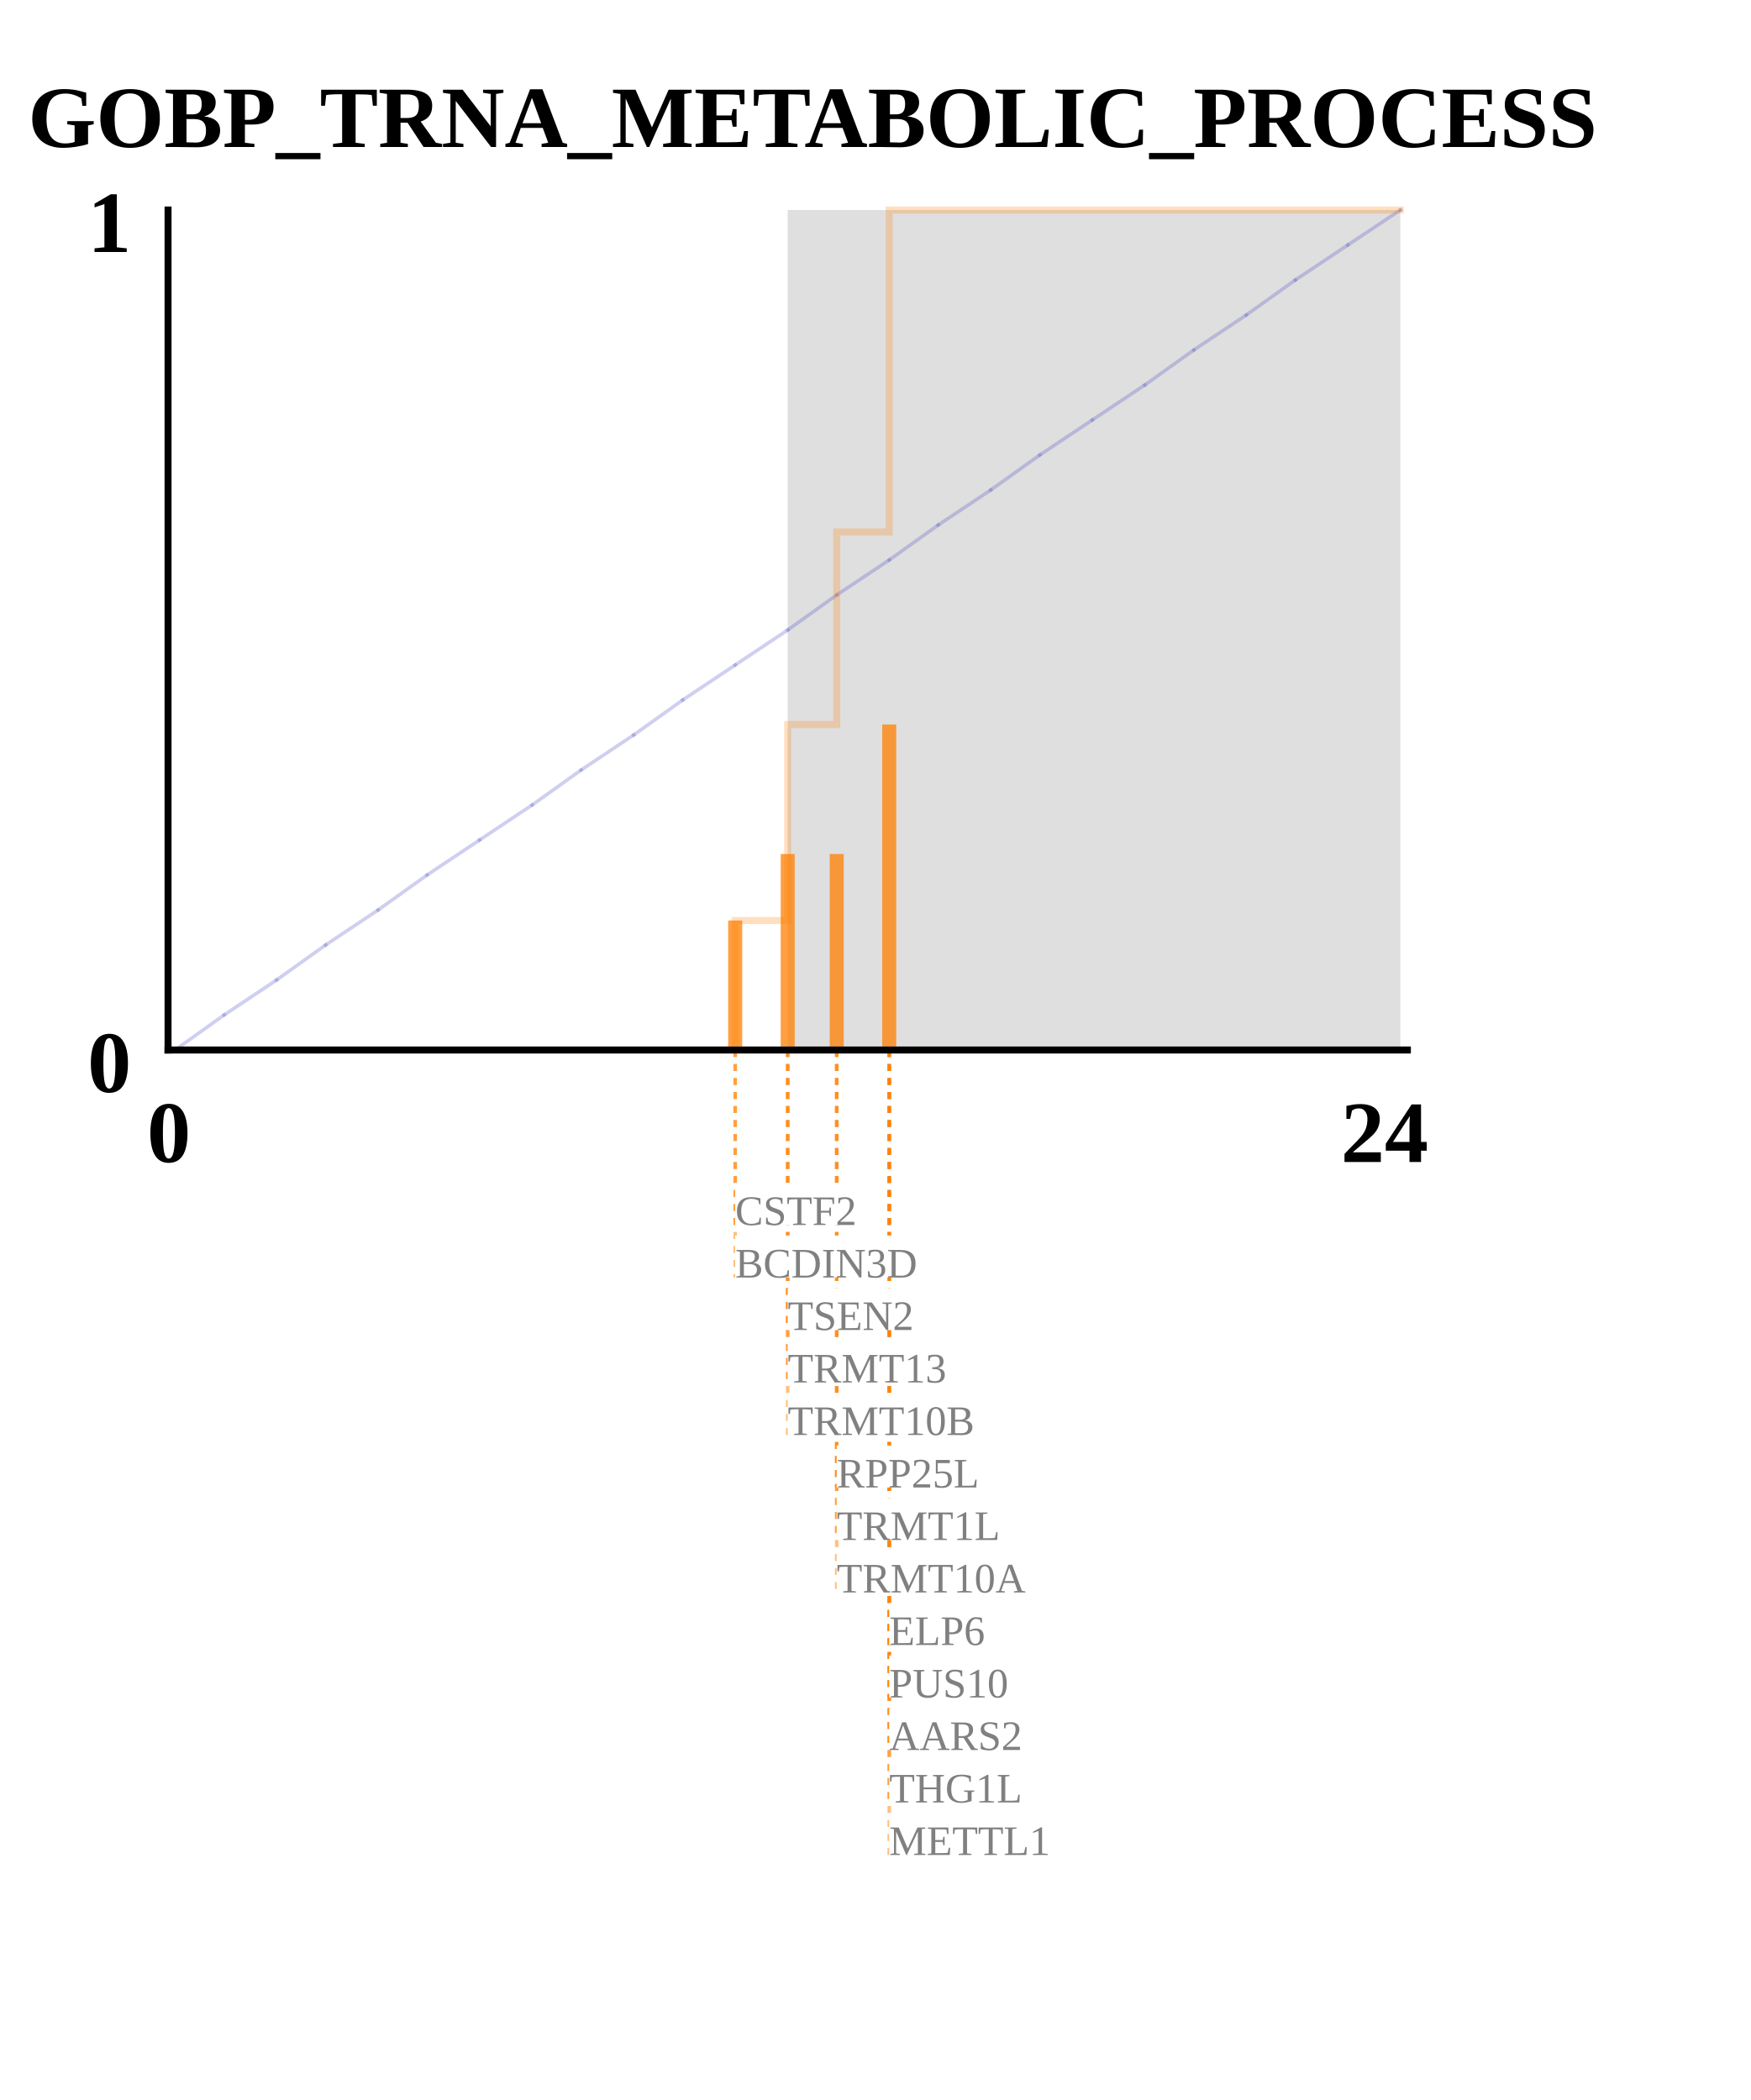
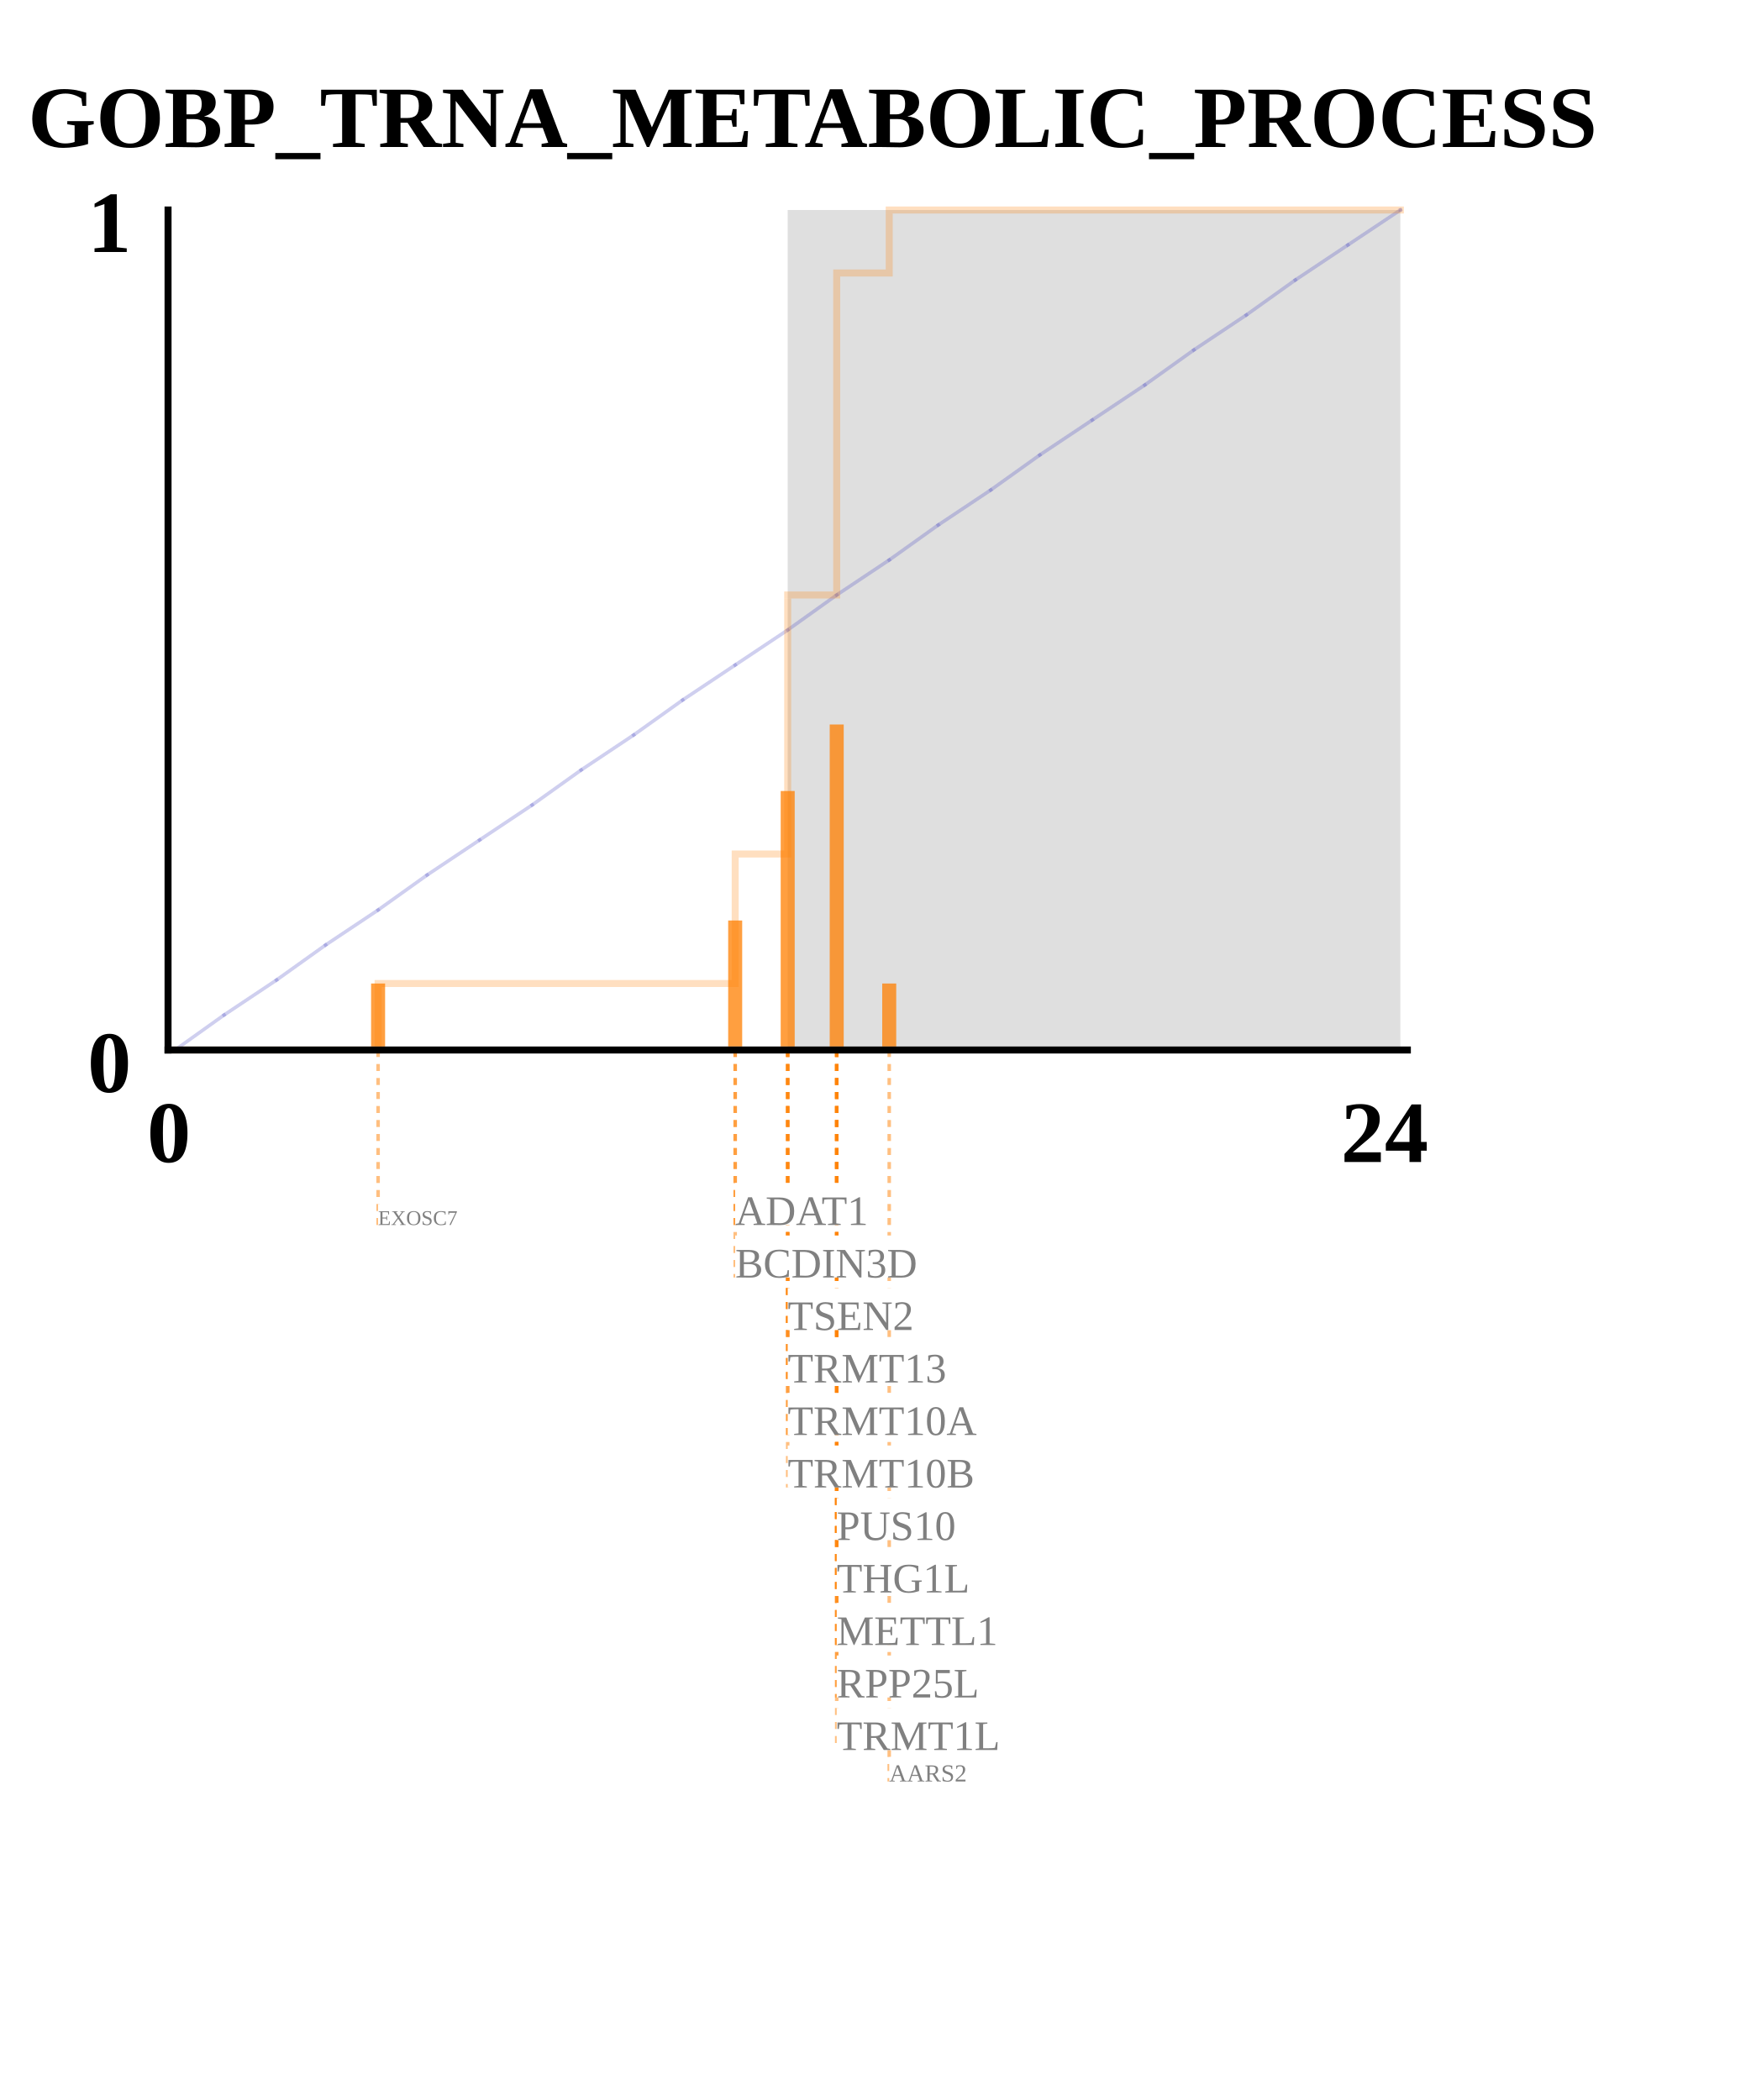
<svg xmlns="http://www.w3.org/2000/svg" height="158.75mm" version="1.1" viewBox="0 0 500 600" width="132.292mm" x="0mm" y="0mm">
  <rect height="1200" style="fill:rgb(255,255,255);stroke:none;" width="1000" x="0" y="0" />
  <rect height="240" style="fill:rgb(191,191,191);fill-opacity:0.498;stroke:none;" width="175" x="225" y="60" />
  <line style="fill:none;stroke:rgb(63,63,191);stroke-opacity:0.247;stroke-miterlimit:10;stroke-linecap:square;" x1="50" x2="50" y1="300" y2="300" />
  <line style="fill:none;stroke:rgb(63,63,191);stroke-opacity:0.247;stroke-miterlimit:10;stroke-linecap:square;" x1="50" x2="64" y1="300" y2="290" />
  <line style="fill:none;stroke:rgb(63,63,191);stroke-opacity:0.247;stroke-miterlimit:10;stroke-linecap:square;" x1="64" x2="79" y1="290" y2="280" />
  <line style="fill:none;stroke:rgb(63,63,191);stroke-opacity:0.247;stroke-miterlimit:10;stroke-linecap:square;" x1="79" x2="93" y1="280" y2="270" />
  <line style="fill:none;stroke:rgb(63,63,191);stroke-opacity:0.247;stroke-miterlimit:10;stroke-linecap:square;" x1="93" x2="108" y1="270" y2="260" />
  <line style="fill:none;stroke:rgb(63,63,191);stroke-opacity:0.247;stroke-miterlimit:10;stroke-linecap:square;" x1="108" x2="122" y1="260" y2="250" />
  <line style="fill:none;stroke:rgb(63,63,191);stroke-opacity:0.247;stroke-miterlimit:10;stroke-linecap:square;" x1="122" x2="137" y1="250" y2="240" />
  <line style="fill:none;stroke:rgb(63,63,191);stroke-opacity:0.247;stroke-miterlimit:10;stroke-linecap:square;" x1="137" x2="152" y1="240" y2="230" />
  <line style="fill:none;stroke:rgb(63,63,191);stroke-opacity:0.247;stroke-miterlimit:10;stroke-linecap:square;" x1="152" x2="166" y1="230" y2="220" />
  <line style="fill:none;stroke:rgb(63,63,191);stroke-opacity:0.247;stroke-miterlimit:10;stroke-linecap:square;" x1="166" x2="181" y1="220" y2="210" />
  <line style="fill:none;stroke:rgb(63,63,191);stroke-opacity:0.247;stroke-miterlimit:10;stroke-linecap:square;" x1="181" x2="195" y1="210" y2="200" />
  <line style="fill:none;stroke:rgb(63,63,191);stroke-opacity:0.247;stroke-miterlimit:10;stroke-linecap:square;" x1="195" x2="210" y1="200" y2="190" />
  <line style="fill:none;stroke:rgb(63,63,191);stroke-opacity:0.247;stroke-miterlimit:10;stroke-linecap:square;" x1="210" x2="225" y1="190" y2="180" />
  <line style="fill:none;stroke:rgb(63,63,191);stroke-opacity:0.247;stroke-miterlimit:10;stroke-linecap:square;" x1="225" x2="239" y1="180" y2="170" />
  <line style="fill:none;stroke:rgb(63,63,191);stroke-opacity:0.247;stroke-miterlimit:10;stroke-linecap:square;" x1="239" x2="254" y1="170" y2="160" />
  <line style="fill:none;stroke:rgb(63,63,191);stroke-opacity:0.247;stroke-miterlimit:10;stroke-linecap:square;" x1="254" x2="268" y1="160" y2="150" />
  <line style="fill:none;stroke:rgb(63,63,191);stroke-opacity:0.247;stroke-miterlimit:10;stroke-linecap:square;" x1="268" x2="283" y1="150" y2="140" />
  <line style="fill:none;stroke:rgb(63,63,191);stroke-opacity:0.247;stroke-miterlimit:10;stroke-linecap:square;" x1="283" x2="297" y1="140" y2="130" />
  <line style="fill:none;stroke:rgb(63,63,191);stroke-opacity:0.247;stroke-miterlimit:10;stroke-linecap:square;" x1="297" x2="312" y1="130" y2="120" />
  <line style="fill:none;stroke:rgb(63,63,191);stroke-opacity:0.247;stroke-miterlimit:10;stroke-linecap:square;" x1="312" x2="327" y1="120" y2="110" />
  <line style="fill:none;stroke:rgb(63,63,191);stroke-opacity:0.247;stroke-miterlimit:10;stroke-linecap:square;" x1="327" x2="341" y1="110" y2="100" />
  <line style="fill:none;stroke:rgb(63,63,191);stroke-opacity:0.247;stroke-miterlimit:10;stroke-linecap:square;" x1="341" x2="356" y1="100" y2="90" />
  <line style="fill:none;stroke:rgb(63,63,191);stroke-opacity:0.247;stroke-miterlimit:10;stroke-linecap:square;" x1="356" x2="370" y1="90" y2="80" />
  <line style="fill:none;stroke:rgb(63,63,191);stroke-opacity:0.247;stroke-miterlimit:10;stroke-linecap:square;" x1="370" x2="385" y1="80" y2="70" />
  <line style="fill:none;stroke:rgb(63,63,191);stroke-opacity:0.247;stroke-miterlimit:10;stroke-linecap:square;" x1="385" x2="400" y1="70" y2="60" />
  <line style="fill:none;stroke:rgb(63,63,191);stroke-opacity:0.247;stroke-miterlimit:10;stroke-linecap:square;" x1="400" x2="400" y1="60" y2="60" />
+   <rect height="18" style="fill:rgb(255,127,0);fill-opacity:0.749;stroke:none;" width="4" x="106" y="281" />
+   <line style="fill:none;stroke:rgb(255,127,0);stroke-opacity:0.247;stroke-width:2;stroke-miterlimit:10;stroke-linecap:square;" x1="50" x2="108" y1="300" y2="300" />
+   <line style="fill:none;stroke:rgb(255,127,0);stroke-opacity:0.247;stroke-width:2;stroke-miterlimit:10;stroke-linecap:square;" x1="108" x2="108" y1="298" y2="283" />
  <rect height="36" style="fill:rgb(255,127,0);fill-opacity:0.749;stroke:none;" width="4" x="208" y="263" />
-   <line style="fill:none;stroke:rgb(255,127,0);stroke-opacity:0.247;stroke-width:2;stroke-miterlimit:10;stroke-linecap:square;" x1="50" x2="210" y1="300" y2="300" />
-   <line style="fill:none;stroke:rgb(255,127,0);stroke-opacity:0.247;stroke-width:2;stroke-miterlimit:10;stroke-linecap:square;" x1="210" x2="210" y1="298" y2="265" />
-   <rect height="55" style="fill:rgb(255,127,0);fill-opacity:0.749;stroke:none;" width="4" x="223" y="244" />
-   <line style="fill:none;stroke:rgb(255,127,0);stroke-opacity:0.247;stroke-width:2;stroke-miterlimit:10;stroke-linecap:square;" x1="210" x2="225" y1="263" y2="263" />
-   <line style="fill:none;stroke:rgb(255,127,0);stroke-opacity:0.247;stroke-width:2;stroke-miterlimit:10;stroke-linecap:square;" x1="225" x2="225" y1="261" y2="209" />
-   <rect height="55" style="fill:rgb(255,127,0);fill-opacity:0.749;stroke:none;" width="4" x="237" y="244" />
-   <line style="fill:none;stroke:rgb(255,127,0);stroke-opacity:0.247;stroke-width:2;stroke-miterlimit:10;stroke-linecap:square;" x1="225" x2="239" y1="207" y2="207" />
-   <line style="fill:none;stroke:rgb(255,127,0);stroke-opacity:0.247;stroke-width:2;stroke-miterlimit:10;stroke-linecap:square;" x1="239" x2="239" y1="205" y2="154" />
-   <rect height="92" style="fill:rgb(255,127,0);fill-opacity:0.749;stroke:none;" width="4" x="252" y="207" />
-   <line style="fill:none;stroke:rgb(255,127,0);stroke-opacity:0.247;stroke-width:2;stroke-miterlimit:10;stroke-linecap:square;" x1="239" x2="254" y1="152" y2="152" />
-   <line style="fill:none;stroke:rgb(255,127,0);stroke-opacity:0.247;stroke-width:2;stroke-miterlimit:10;stroke-linecap:square;" x1="254" x2="254" y1="150" y2="62" />
+   <line style="fill:none;stroke:rgb(255,127,0);stroke-opacity:0.247;stroke-width:2;stroke-miterlimit:10;stroke-linecap:square;" x1="108" x2="210" y1="281" y2="281" />
+   <line style="fill:none;stroke:rgb(255,127,0);stroke-opacity:0.247;stroke-width:2;stroke-miterlimit:10;stroke-linecap:square;" x1="210" x2="210" y1="279" y2="246" />
+   <rect height="73" style="fill:rgb(255,127,0);fill-opacity:0.749;stroke:none;" width="4" x="223" y="226" />
+   <line style="fill:none;stroke:rgb(255,127,0);stroke-opacity:0.247;stroke-width:2;stroke-miterlimit:10;stroke-linecap:square;" x1="210" x2="225" y1="244" y2="244" />
+   <line style="fill:none;stroke:rgb(255,127,0);stroke-opacity:0.247;stroke-width:2;stroke-miterlimit:10;stroke-linecap:square;" x1="225" x2="225" y1="242" y2="172" />
+   <rect height="92" style="fill:rgb(255,127,0);fill-opacity:0.749;stroke:none;" width="4" x="237" y="207" />
+   <line style="fill:none;stroke:rgb(255,127,0);stroke-opacity:0.247;stroke-width:2;stroke-miterlimit:10;stroke-linecap:square;" x1="225" x2="239" y1="170" y2="170" />
+   <line style="fill:none;stroke:rgb(255,127,0);stroke-opacity:0.247;stroke-width:2;stroke-miterlimit:10;stroke-linecap:square;" x1="239" x2="239" y1="168" y2="80" />
+   <rect height="18" style="fill:rgb(255,127,0);fill-opacity:0.749;stroke:none;" width="4" x="252" y="281" />
+   <line style="fill:none;stroke:rgb(255,127,0);stroke-opacity:0.247;stroke-width:2;stroke-miterlimit:10;stroke-linecap:square;" x1="239" x2="254" y1="78" y2="78" />
+   <line style="fill:none;stroke:rgb(255,127,0);stroke-opacity:0.247;stroke-width:2;stroke-miterlimit:10;stroke-linecap:square;" x1="254" x2="254" y1="76" y2="62" />
  <line style="fill:none;stroke:rgb(255,127,0);stroke-opacity:0.247;stroke-width:2;stroke-miterlimit:10;stroke-linecap:square;" x1="254" x2="400" y1="60" y2="60" />
+   <line style="fill:none;stroke:rgb(255,127,0);stroke-opacity:0.498;stroke-miterlimit:2;stroke-dasharray:2;" x1="108" x2="108" y1="300" y2="350" />
  <line style="fill:none;stroke:rgb(255,127,0);stroke-opacity:0.498;stroke-miterlimit:2;stroke-dasharray:2;" x1="210" x2="210" y1="300" y2="350" />
  <line style="fill:none;stroke:rgb(255,127,0);stroke-opacity:0.498;stroke-miterlimit:2;stroke-dasharray:2;" x1="210" x2="210" y1="300" y2="365" />
  <line style="fill:none;stroke:rgb(255,127,0);stroke-opacity:0.498;stroke-miterlimit:2;stroke-dasharray:2;" x1="225" x2="225" y1="300" y2="380" />
  <line style="fill:none;stroke:rgb(255,127,0);stroke-opacity:0.498;stroke-miterlimit:2;stroke-dasharray:2;" x1="225" x2="225" y1="300" y2="395" />
  <line style="fill:none;stroke:rgb(255,127,0);stroke-opacity:0.498;stroke-miterlimit:2;stroke-dasharray:2;" x1="225" x2="225" y1="300" y2="410" />
-   <line style="fill:none;stroke:rgb(255,127,0);stroke-opacity:0.498;stroke-miterlimit:2;stroke-dasharray:2;" x1="239" x2="239" y1="300" y2="425" />
+   <line style="fill:none;stroke:rgb(255,127,0);stroke-opacity:0.498;stroke-miterlimit:2;stroke-dasharray:2;" x1="225" x2="225" y1="300" y2="425" />
  <line style="fill:none;stroke:rgb(255,127,0);stroke-opacity:0.498;stroke-miterlimit:2;stroke-dasharray:2;" x1="239" x2="239" y1="300" y2="440" />
  <line style="fill:none;stroke:rgb(255,127,0);stroke-opacity:0.498;stroke-miterlimit:2;stroke-dasharray:2;" x1="239" x2="239" y1="300" y2="455" />
-   <line style="fill:none;stroke:rgb(255,127,0);stroke-opacity:0.498;stroke-miterlimit:2;stroke-dasharray:2;" x1="254" x2="254" y1="300" y2="470" />
-   <line style="fill:none;stroke:rgb(255,127,0);stroke-opacity:0.498;stroke-miterlimit:2;stroke-dasharray:2;" x1="254" x2="254" y1="300" y2="485" />
-   <line style="fill:none;stroke:rgb(255,127,0);stroke-opacity:0.498;stroke-miterlimit:2;stroke-dasharray:2;" x1="254" x2="254" y1="300" y2="500" />
-   <line style="fill:none;stroke:rgb(255,127,0);stroke-opacity:0.498;stroke-miterlimit:2;stroke-dasharray:2;" x1="254" x2="254" y1="300" y2="515" />
-   <line style="fill:none;stroke:rgb(255,127,0);stroke-opacity:0.498;stroke-miterlimit:2;stroke-dasharray:2;" x1="254" x2="254" y1="300" y2="530" />
+   <line style="fill:none;stroke:rgb(255,127,0);stroke-opacity:0.498;stroke-miterlimit:2;stroke-dasharray:2;" x1="239" x2="239" y1="300" y2="470" />
+   <line style="fill:none;stroke:rgb(255,127,0);stroke-opacity:0.498;stroke-miterlimit:2;stroke-dasharray:2;" x1="239" x2="239" y1="300" y2="485" />
+   <line style="fill:none;stroke:rgb(255,127,0);stroke-opacity:0.498;stroke-miterlimit:2;stroke-dasharray:2;" x1="239" x2="239" y1="300" y2="500" />
+   <line style="fill:none;stroke:rgb(255,127,0);stroke-opacity:0.498;stroke-miterlimit:2;stroke-dasharray:2;" x1="254" x2="254" y1="300" y2="509" />
  <line style="fill:none;stroke:rgb(0,0,0);stroke-width:2;stroke-miterlimit:10;stroke-linecap:square;" x1="48" x2="48" y1="60" y2="300" />
  <line style="fill:none;stroke:rgb(0,0,0);stroke-width:2;stroke-miterlimit:10;stroke-linecap:square;" x1="48" x2="402" y1="300" y2="300" />
  <rect height="30" style="fill:rgb(255,255,255);stroke:none;" width="17" x="42" y="308" />
  <text style="fill:rgb(0,0,0);stroke:none;font-size:25px;font-weight:bold;" x="42" y="332">0</text>
  <rect height="30" style="fill:rgb(255,255,255);stroke:none;" width="34" x="383" y="308" />
  <text style="fill:rgb(0,0,0);stroke:none;font-size:25px;font-weight:bold;" x="383" y="332">24</text>
  <text style="fill:rgb(0,0,0);stroke:none;font-size:25px;font-weight:bold;" x="25" y="312">0</text>
  <text style="fill:rgb(0,0,0);stroke:none;font-size:25px;font-weight:bold;" x="25" y="72">1</text>
  <text style="fill:rgb(0,0,0);stroke:none;font-size:25px;font-weight:bold;" x="8" y="42">GOBP_TRNA_METABOLIC_PROCESS</text>
-   <rect height="12" style="fill:rgb(255,255,255);stroke:none;" width="38" x="210" y="338" />
-   <text style="fill:rgb(128,128,128);stroke:none;" x="210" y="350">CSTF2</text>
+   <rect height="6" style="fill:rgb(255,255,255);stroke:none;" width="25" x="108" y="344" />
+   <text style="fill:rgb(128,128,128);stroke:none;font-size:6px;" x="108" y="350">EXOSC7</text>
+   <rect height="12" style="fill:rgb(255,255,255);stroke:none;" width="40" x="210" y="338" />
+   <text style="fill:rgb(128,128,128);stroke:none;" x="210" y="350">ADAT1</text>
  <rect height="12" style="fill:rgb(255,255,255);stroke:none;" width="54" x="210" y="353" />
  <text style="fill:rgb(128,128,128);stroke:none;" x="210" y="365">BCDIN3D</text>
  <rect height="12" style="fill:rgb(255,255,255);stroke:none;" width="40" x="225" y="368" />
  <text style="fill:rgb(128,128,128);stroke:none;" x="225" y="380">TSEN2</text>
  <rect height="12" style="fill:rgb(255,255,255);stroke:none;" width="48" x="225" y="383" />
  <text style="fill:rgb(128,128,128);stroke:none;" x="225" y="395">TRMT13</text>
  <rect height="12" style="fill:rgb(255,255,255);stroke:none;" width="56" x="225" y="398" />
-   <text style="fill:rgb(128,128,128);stroke:none;" x="225" y="410">TRMT10B</text>
-   <rect height="12" style="fill:rgb(255,255,255);stroke:none;" width="46" x="239" y="413" />
-   <text style="fill:rgb(128,128,128);stroke:none;" x="239" y="425">RPP25L</text>
-   <rect height="12" style="fill:rgb(255,255,255);stroke:none;" width="46" x="239" y="428" />
-   <text style="fill:rgb(128,128,128);stroke:none;" x="239" y="440">TRMT1L</text>
-   <rect height="12" style="fill:rgb(255,255,255);stroke:none;" width="56" x="239" y="443" />
-   <text style="fill:rgb(128,128,128);stroke:none;" x="239" y="455">TRMT10A</text>
-   <rect height="12" style="fill:rgb(255,255,255);stroke:none;" width="30" x="254" y="458" />
-   <text style="fill:rgb(128,128,128);stroke:none;" x="254" y="470">ELP6</text>
-   <rect height="12" style="fill:rgb(255,255,255);stroke:none;" width="41" x="254" y="473" />
-   <text style="fill:rgb(128,128,128);stroke:none;" x="254" y="485">PUS10</text>
-   <rect height="12" style="fill:rgb(255,255,255);stroke:none;" width="40" x="254" y="488" />
-   <text style="fill:rgb(128,128,128);stroke:none;" x="254" y="500">AARS2</text>
-   <rect height="12" style="fill:rgb(255,255,255);stroke:none;" width="39" x="254" y="503" />
-   <text style="fill:rgb(128,128,128);stroke:none;" x="254" y="515">THG1L</text>
-   <rect height="12" style="fill:rgb(255,255,255);stroke:none;" width="46" x="254" y="518" />
-   <text style="fill:rgb(128,128,128);stroke:none;" x="254" y="530">METTL1</text>
+   <text style="fill:rgb(128,128,128);stroke:none;" x="225" y="410">TRMT10A</text>
+   <rect height="12" style="fill:rgb(255,255,255);stroke:none;" width="56" x="225" y="413" />
+   <text style="fill:rgb(128,128,128);stroke:none;" x="225" y="425">TRMT10B</text>
+   <rect height="12" style="fill:rgb(255,255,255);stroke:none;" width="41" x="239" y="428" />
+   <text style="fill:rgb(128,128,128);stroke:none;" x="239" y="440">PUS10</text>
+   <rect height="12" style="fill:rgb(255,255,255);stroke:none;" width="39" x="239" y="443" />
+   <text style="fill:rgb(128,128,128);stroke:none;" x="239" y="455">THG1L</text>
+   <rect height="12" style="fill:rgb(255,255,255);stroke:none;" width="46" x="239" y="458" />
+   <text style="fill:rgb(128,128,128);stroke:none;" x="239" y="470">METTL1</text>
+   <rect height="12" style="fill:rgb(255,255,255);stroke:none;" width="46" x="239" y="473" />
+   <text style="fill:rgb(128,128,128);stroke:none;" x="239" y="485">RPP25L</text>
+   <rect height="12" style="fill:rgb(255,255,255);stroke:none;" width="46" x="239" y="488" />
+   <text style="fill:rgb(128,128,128);stroke:none;" x="239" y="500">TRMT1L</text>
+   <rect height="7" style="fill:rgb(255,255,255);stroke:none;" width="23" x="254" y="502" />
+   <text style="fill:rgb(128,128,128);stroke:none;font-size:7px;" x="254" y="509">AARS2</text>
</svg>
